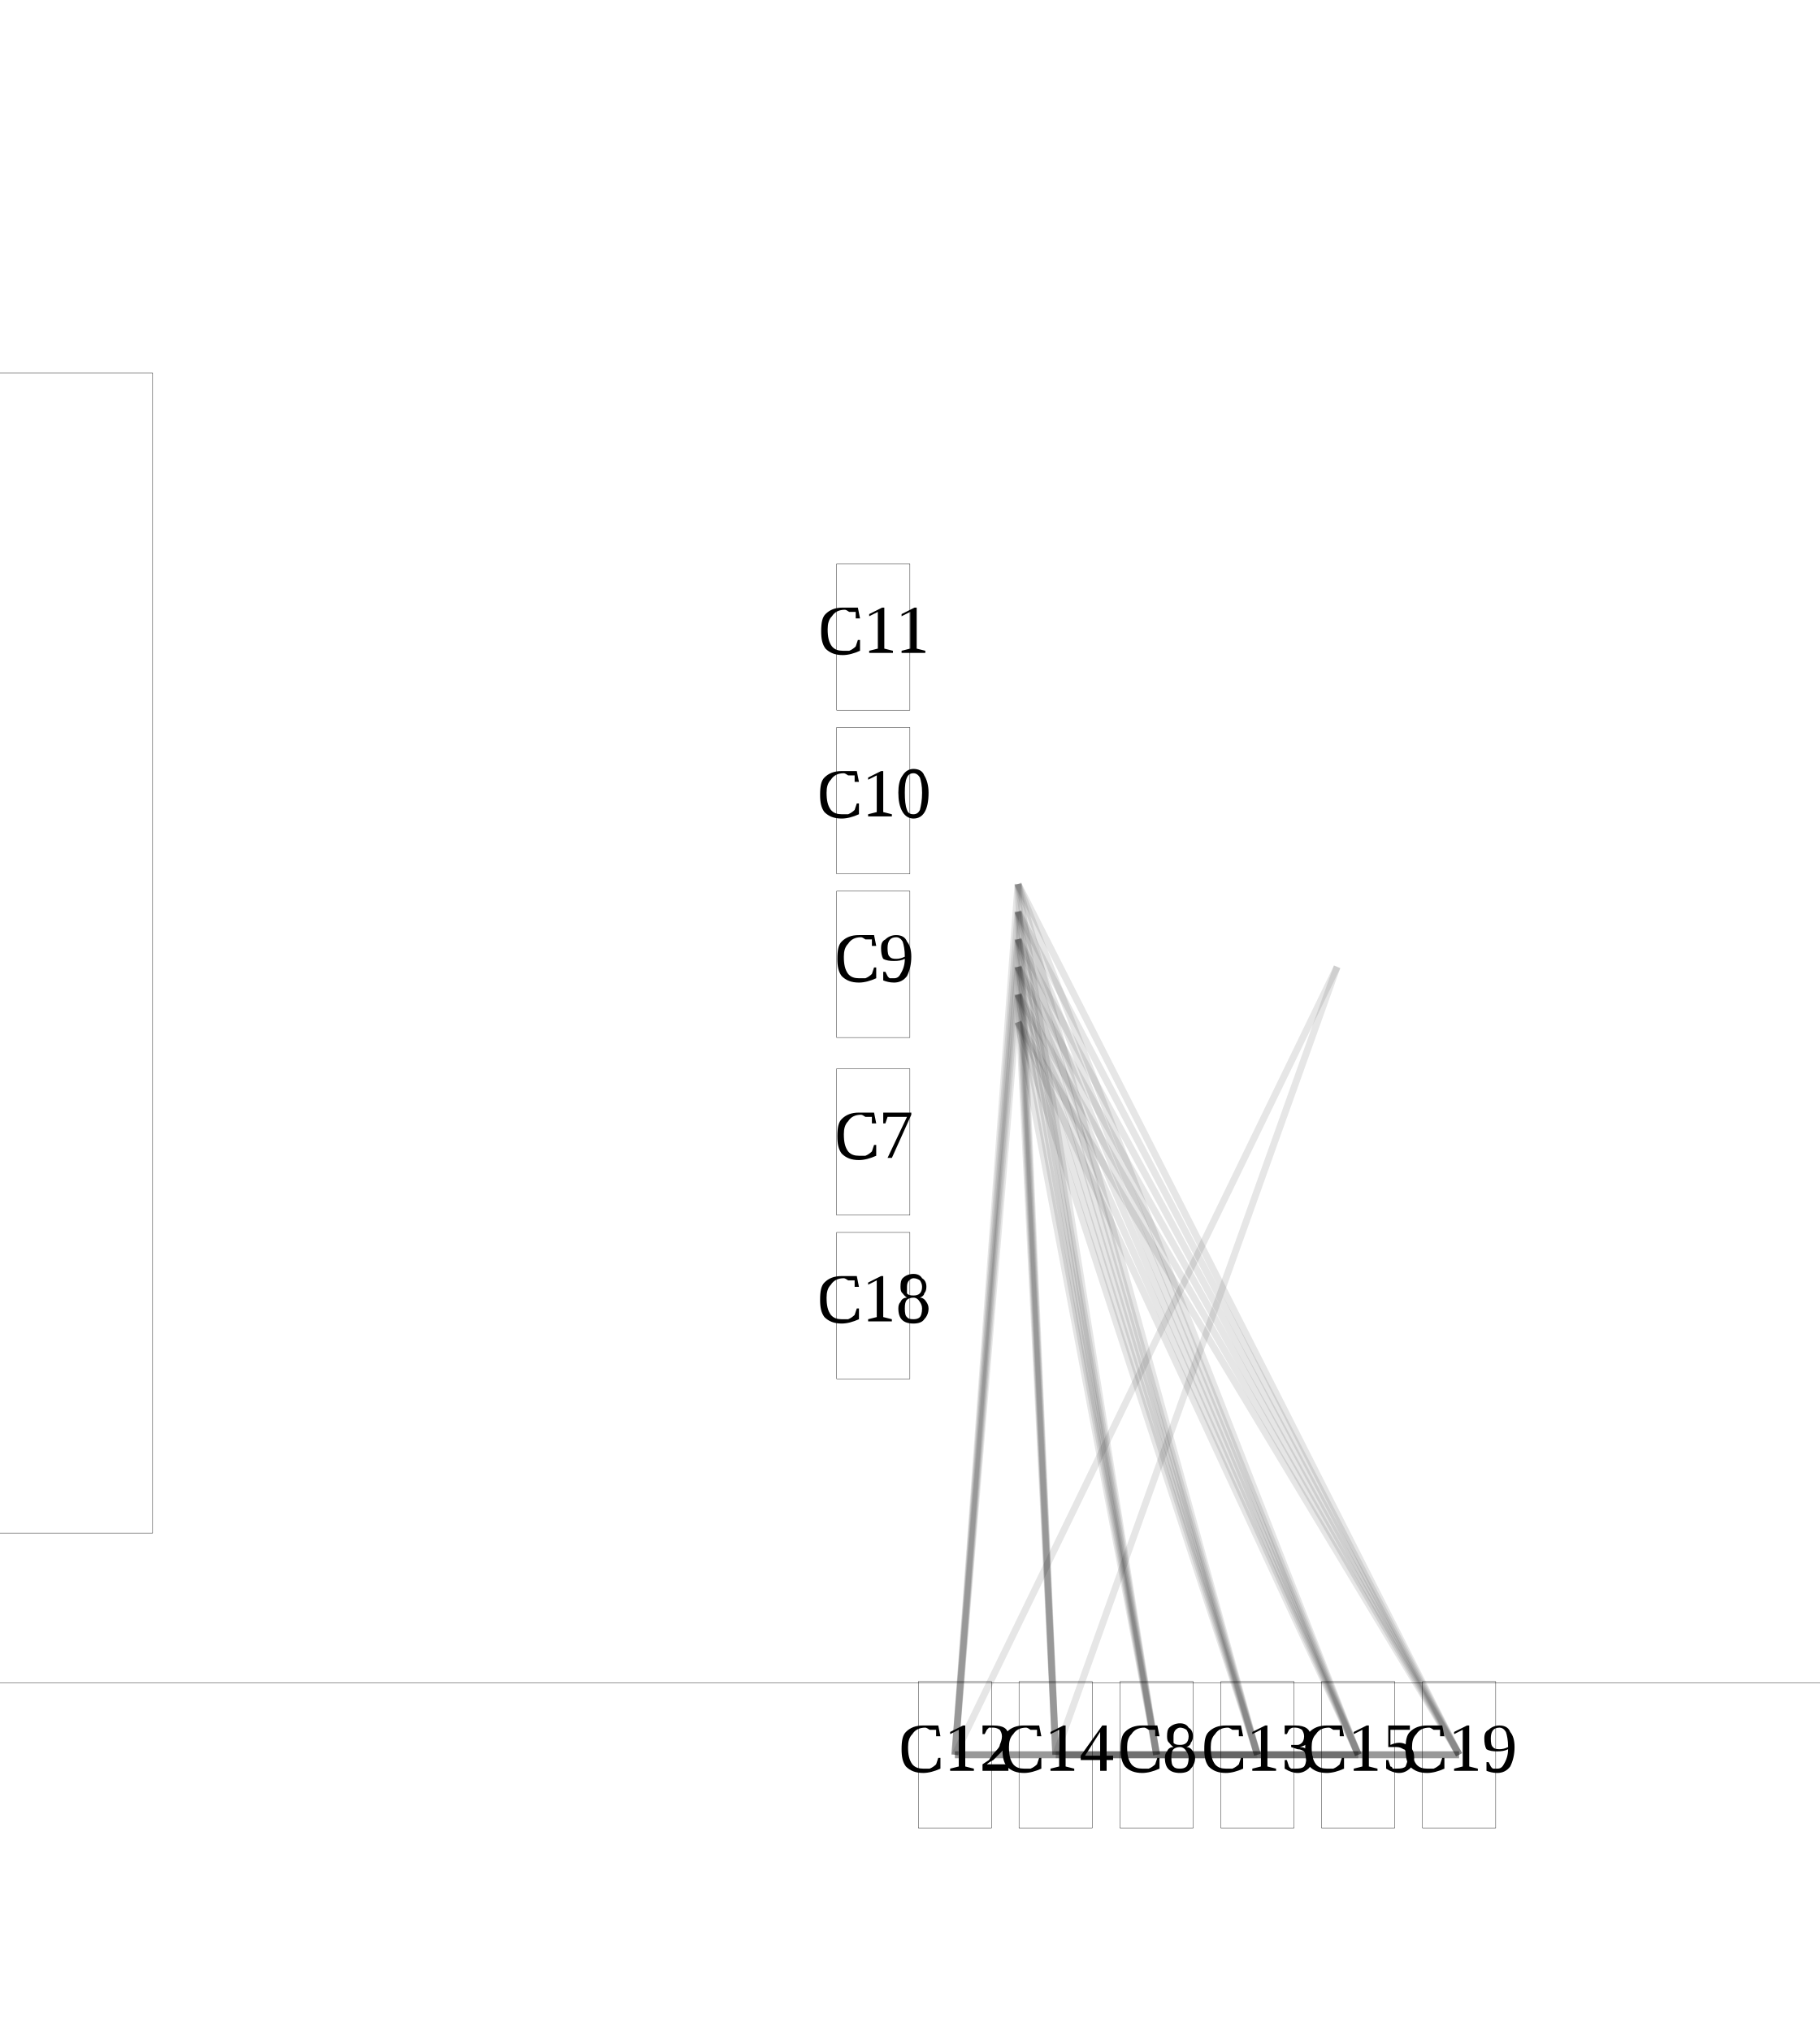
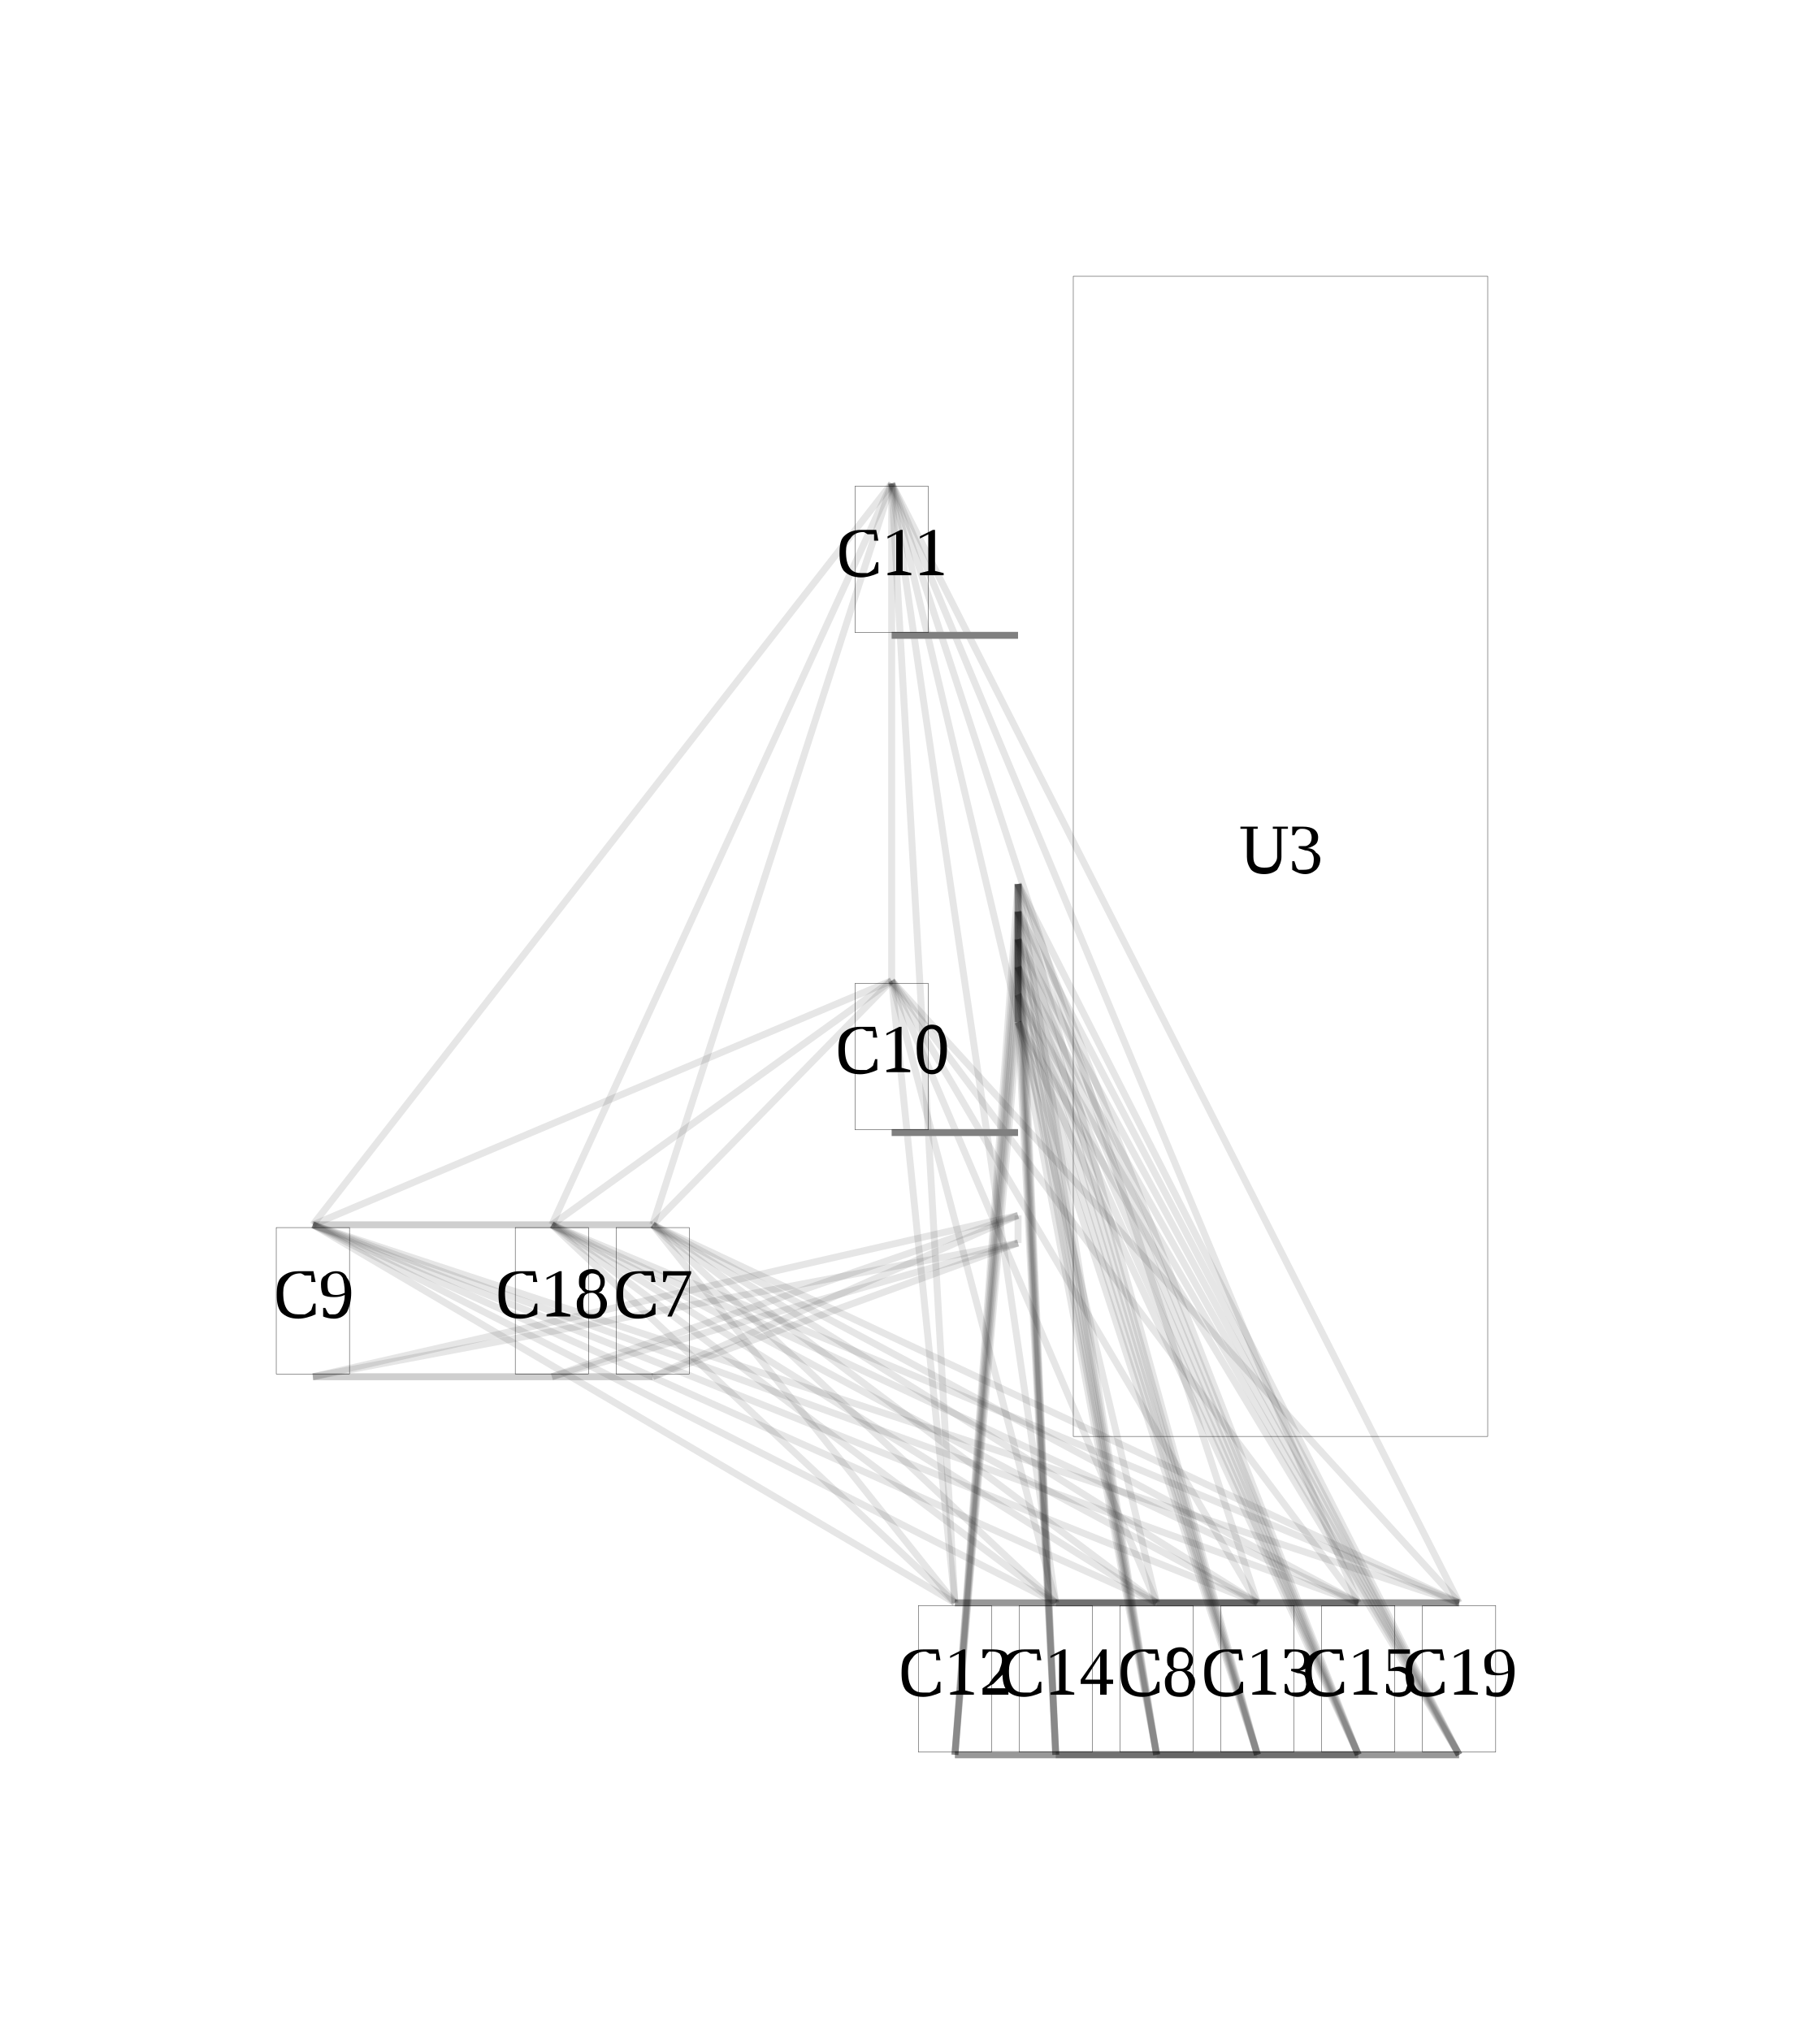
<svg xmlns="http://www.w3.org/2000/svg" viewBox="0 0 263.4 294.1" width="263.4" height="294.1">
  <g transform="translate(169.6, 124) scale(20, 20)">
    <line x1="-1.567" y1="6.505" x2="-0.837" y2="6.505" stroke="rgba(0,0,0,0.1)" stroke-width="0.05" />
    <line x1="-1.567" y1="6.505" x2="-0.107" y2="6.505" stroke="rgba(0,0,0,0.1)" stroke-width="0.05" />
    <line x1="-1.567" y1="6.505" x2="0.623" y2="6.505" stroke="rgba(0,0,0,0.1)" stroke-width="0.05" />
    <line x1="-1.567" y1="6.505" x2="1.353" y2="6.505" stroke="rgba(0,0,0,0.1)" stroke-width="0.05" />
    <line x1="-1.567" y1="6.505" x2="2.083" y2="6.505" stroke="rgba(0,0,0,0.1)" stroke-width="0.05" />
-     <line x1="-1.567" y1="6.505" x2="1.2" y2="0.8" stroke="rgba(0,0,0,0.1)" stroke-width="0.05" />
+     <line x1="-1.567" y1="6.505" x2="-1.11" y2="1.2" stroke="rgba(0,0,0,0.1)" stroke-width="0.05" />
    <line x1="-1.567" y1="6.505" x2="-1.11" y2="1" stroke="rgba(0,0,0,0.1)" stroke-width="0.05" />
    <line x1="-1.567" y1="6.505" x2="-1.11" y2="0.8" stroke="rgba(0,0,0,0.1)" stroke-width="0.05" />
    <line x1="-1.567" y1="6.505" x2="-1.11" y2="0.6" stroke="rgba(0,0,0,0.1)" stroke-width="0.05" />
+     <line x1="-1.567" y1="6.505" x2="-1.11" y2="0.4" stroke="rgba(0,0,0,0.1)" stroke-width="0.05" />
    <line x1="-1.567" y1="6.505" x2="-1.11" y2="0.2" stroke="rgba(0,0,0,0.1)" stroke-width="0.05" />
-     <line x1="-1.567" y1="6.505" x2="-1.11" y2="0.4" stroke="rgba(0,0,0,0.1)" stroke-width="0.05" />
    <line x1="-0.837" y1="6.505" x2="-0.107" y2="6.505" stroke="rgba(0,0,0,0.1)" stroke-width="0.05" />
    <line x1="-0.837" y1="6.505" x2="0.623" y2="6.505" stroke="rgba(0,0,0,0.1)" stroke-width="0.05" />
    <line x1="-0.837" y1="6.505" x2="1.353" y2="6.505" stroke="rgba(0,0,0,0.1)" stroke-width="0.05" />
    <line x1="-0.837" y1="6.505" x2="2.083" y2="6.505" stroke="rgba(0,0,0,0.1)" stroke-width="0.05" />
-     <line x1="-0.837" y1="6.505" x2="1.2" y2="0.8" stroke="rgba(0,0,0,0.1)" stroke-width="0.05" />
+     <line x1="-0.837" y1="6.505" x2="-1.11" y2="1.2" stroke="rgba(0,0,0,0.1)" stroke-width="0.05" />
    <line x1="-0.837" y1="6.505" x2="-1.11" y2="1" stroke="rgba(0,0,0,0.1)" stroke-width="0.05" />
    <line x1="-0.837" y1="6.505" x2="-1.11" y2="0.8" stroke="rgba(0,0,0,0.1)" stroke-width="0.05" />
    <line x1="-0.837" y1="6.505" x2="-1.11" y2="0.6" stroke="rgba(0,0,0,0.1)" stroke-width="0.05" />
+     <line x1="-0.837" y1="6.505" x2="-1.11" y2="0.4" stroke="rgba(0,0,0,0.1)" stroke-width="0.05" />
    <line x1="-0.837" y1="6.505" x2="-1.11" y2="0.2" stroke="rgba(0,0,0,0.1)" stroke-width="0.05" />
-     <line x1="-0.837" y1="6.505" x2="-1.11" y2="0.4" stroke="rgba(0,0,0,0.1)" stroke-width="0.05" />
    <line x1="-0.107" y1="6.505" x2="0.623" y2="6.505" stroke="rgba(0,0,0,0.1)" stroke-width="0.05" />
    <line x1="-0.107" y1="6.505" x2="1.353" y2="6.505" stroke="rgba(0,0,0,0.1)" stroke-width="0.05" />
    <line x1="-0.107" y1="6.505" x2="2.083" y2="6.505" stroke="rgba(0,0,0,0.1)" stroke-width="0.05" />
    <line x1="-0.107" y1="6.505" x2="-1.11" y2="1.2" stroke="rgba(0,0,0,0.1)" stroke-width="0.05" />
    <line x1="-0.107" y1="6.505" x2="-1.11" y2="1" stroke="rgba(0,0,0,0.1)" stroke-width="0.05" />
    <line x1="-0.107" y1="6.505" x2="-1.11" y2="0.8" stroke="rgba(0,0,0,0.1)" stroke-width="0.05" />
    <line x1="-0.107" y1="6.505" x2="-1.11" y2="0.6" stroke="rgba(0,0,0,0.1)" stroke-width="0.05" />
+     <line x1="-0.107" y1="6.505" x2="-1.11" y2="0.4" stroke="rgba(0,0,0,0.1)" stroke-width="0.05" />
    <line x1="-0.107" y1="6.505" x2="-1.11" y2="0.2" stroke="rgba(0,0,0,0.1)" stroke-width="0.05" />
-     <line x1="-0.107" y1="6.505" x2="-1.11" y2="0.4" stroke="rgba(0,0,0,0.1)" stroke-width="0.05" />
    <line x1="0.623" y1="6.505" x2="1.353" y2="6.505" stroke="rgba(0,0,0,0.1)" stroke-width="0.05" />
    <line x1="0.623" y1="6.505" x2="2.083" y2="6.505" stroke="rgba(0,0,0,0.1)" stroke-width="0.05" />
    <line x1="0.623" y1="6.505" x2="-1.11" y2="1.2" stroke="rgba(0,0,0,0.1)" stroke-width="0.05" />
    <line x1="0.623" y1="6.505" x2="-1.11" y2="1" stroke="rgba(0,0,0,0.1)" stroke-width="0.05" />
    <line x1="0.623" y1="6.505" x2="-1.11" y2="0.8" stroke="rgba(0,0,0,0.1)" stroke-width="0.05" />
    <line x1="0.623" y1="6.505" x2="-1.11" y2="0.6" stroke="rgba(0,0,0,0.1)" stroke-width="0.05" />
    <line x1="0.623" y1="6.505" x2="-1.11" y2="0.4" stroke="rgba(0,0,0,0.1)" stroke-width="0.05" />
    <line x1="0.623" y1="6.505" x2="-1.11" y2="0.2" stroke="rgba(0,0,0,0.1)" stroke-width="0.05" />
    <line x1="1.353" y1="6.505" x2="2.083" y2="6.505" stroke="rgba(0,0,0,0.1)" stroke-width="0.05" />
    <line x1="1.353" y1="6.505" x2="-1.11" y2="1.2" stroke="rgba(0,0,0,0.1)" stroke-width="0.05" />
    <line x1="1.353" y1="6.505" x2="-1.11" y2="1" stroke="rgba(0,0,0,0.1)" stroke-width="0.05" />
    <line x1="1.353" y1="6.505" x2="-1.11" y2="0.8" stroke="rgba(0,0,0,0.1)" stroke-width="0.05" />
    <line x1="1.353" y1="6.505" x2="-1.11" y2="0.6" stroke="rgba(0,0,0,0.1)" stroke-width="0.05" />
    <line x1="1.353" y1="6.505" x2="-1.11" y2="0.4" stroke="rgba(0,0,0,0.1)" stroke-width="0.05" />
    <line x1="1.353" y1="6.505" x2="-1.11" y2="0.2" stroke="rgba(0,0,0,0.1)" stroke-width="0.05" />
    <line x1="2.083" y1="6.505" x2="-1.11" y2="1.2" stroke="rgba(0,0,0,0.1)" stroke-width="0.05" />
    <line x1="2.083" y1="6.505" x2="-1.11" y2="1" stroke="rgba(0,0,0,0.1)" stroke-width="0.05" />
    <line x1="2.083" y1="6.505" x2="-1.11" y2="0.8" stroke="rgba(0,0,0,0.1)" stroke-width="0.05" />
    <line x1="2.083" y1="6.505" x2="-1.11" y2="0.6" stroke="rgba(0,0,0,0.1)" stroke-width="0.05" />
    <line x1="2.083" y1="6.505" x2="-1.11" y2="0.4" stroke="rgba(0,0,0,0.1)" stroke-width="0.05" />
    <line x1="2.083" y1="6.505" x2="-1.11" y2="0.2" stroke="rgba(0,0,0,0.1)" stroke-width="0.05" />
-     <rect x="-18.812" y="-12.982" width="23.95" height="18.965" fill="none" stroke="black" stroke-width="0.05" vector-effect="non-scaling-stroke" />
-     <rect x="-1.832" y="5.975" width="0.53" height="1.06" fill="none" stroke="black" stroke-width="0.05" vector-effect="non-scaling-stroke" />
-     <rect x="-1.103" y="5.975" width="0.53" height="1.06" fill="none" stroke="black" stroke-width="0.05" vector-effect="non-scaling-stroke" />
-     <rect x="-0.372" y="5.975" width="0.53" height="1.06" fill="none" stroke="black" stroke-width="0.05" vector-effect="non-scaling-stroke" />
-     <rect x="0.358" y="5.975" width="0.53" height="1.06" fill="none" stroke="black" stroke-width="0.05" vector-effect="non-scaling-stroke" />
-     <rect x="1.087" y="5.975" width="0.53" height="1.06" fill="none" stroke="black" stroke-width="0.05" vector-effect="non-scaling-stroke" />
-     <rect x="1.818" y="5.975" width="0.53" height="1.06" fill="none" stroke="black" stroke-width="0.05" vector-effect="non-scaling-stroke" />
-     <rect x="-2.423" y="2.723" width="0.53" height="1.06" fill="none" stroke="black" stroke-width="0.05" vector-effect="non-scaling-stroke" />
-     <rect x="-2.423" y="1.538" width="0.53" height="1.06" fill="none" stroke="black" stroke-width="0.05" vector-effect="non-scaling-stroke" />
-     <rect x="-2.423" y="0.252" width="0.53" height="1.06" fill="none" stroke="black" stroke-width="0.05" vector-effect="non-scaling-stroke" />
-     <rect x="-2.423" y="-0.933" width="0.53" height="1.06" fill="none" stroke="black" stroke-width="0.05" vector-effect="non-scaling-stroke" />
-     <rect x="-2.423" y="-2.118" width="0.53" height="1.06" fill="none" stroke="black" stroke-width="0.05" vector-effect="non-scaling-stroke" />
-     <rect x="-10.375" y="-3.5" width="3" height="8.4" fill="none" stroke="black" stroke-width="0.05" vector-effect="non-scaling-stroke" />
-     <text x="-1.567" y="6.505" font-size="0.5" fill="black" text-anchor="middle" dominant-baseline="middle">C12</text>
-     <text x="-0.837" y="6.505" font-size="0.5" fill="black" text-anchor="middle" dominant-baseline="middle">C14</text>
-     <text x="-0.107" y="6.505" font-size="0.5" fill="black" text-anchor="middle" dominant-baseline="middle">C8</text>
-     <text x="0.623" y="6.505" font-size="0.5" fill="black" text-anchor="middle" dominant-baseline="middle">C13</text>
-     <text x="1.353" y="6.505" font-size="0.5" fill="black" text-anchor="middle" dominant-baseline="middle">C15</text>
-     <text x="2.083" y="6.505" font-size="0.5" fill="black" text-anchor="middle" dominant-baseline="middle">C19</text>
-     <text x="-2.158" y="3.253" font-size="0.5" fill="black" text-anchor="middle" dominant-baseline="middle">C18</text>
-     <text x="-2.158" y="2.068" font-size="0.5" fill="black" text-anchor="middle" dominant-baseline="middle">C7</text>
-     <text x="-2.158" y="0.783" font-size="0.5" fill="black" text-anchor="middle" dominant-baseline="middle">C9</text>
-     <text x="-2.158" y="-0.402" font-size="0.5" fill="black" text-anchor="middle" dominant-baseline="middle">C10</text>
-     <text x="-2.158" y="-1.588" font-size="0.5" fill="black" text-anchor="middle" dominant-baseline="middle">C11</text>
-     <text x="-8.875" y="0.7" font-size="0.5" fill="black" text-anchor="middle" dominant-baseline="middle">U3</text>
+     <line x1="-1.11" y1="1.2" x2="-1.11" y2="1" stroke="rgba(0,0,0,0.1)" stroke-width="0.05" />
+     <line x1="-1.11" y1="1.2" x2="-1.11" y2="0.8" stroke="rgba(0,0,0,0.1)" stroke-width="0.05" />
+     <line x1="-1.11" y1="1.2" x2="-1.11" y2="0.6" stroke="rgba(0,0,0,0.1)" stroke-width="0.05" />
+     <line x1="-1.11" y1="1.2" x2="-1.11" y2="0.4" stroke="rgba(0,0,0,0.1)" stroke-width="0.05" />
+     <line x1="-1.11" y1="1.2" x2="-1.11" y2="0.2" stroke="rgba(0,0,0,0.1)" stroke-width="0.05" />
+     <line x1="-1.11" y1="1" x2="-1.11" y2="0.8" stroke="rgba(0,0,0,0.1)" stroke-width="0.05" />
+     <line x1="-1.11" y1="1" x2="-1.11" y2="0.6" stroke="rgba(0,0,0,0.1)" stroke-width="0.05" />
+     <line x1="-1.11" y1="1" x2="-1.11" y2="0.4" stroke="rgba(0,0,0,0.1)" stroke-width="0.05" />
+     <line x1="-1.11" y1="1" x2="-1.11" y2="0.2" stroke="rgba(0,0,0,0.1)" stroke-width="0.05" />
+     <line x1="-1.11" y1="0.8" x2="-1.11" y2="0.6" stroke="rgba(0,0,0,0.1)" stroke-width="0.05" />
+     <line x1="-1.11" y1="0.8" x2="-1.11" y2="0.4" stroke="rgba(0,0,0,0.1)" stroke-width="0.05" />
+     <line x1="-1.11" y1="0.8" x2="-1.11" y2="0.2" stroke="rgba(0,0,0,0.1)" stroke-width="0.05" />
+     <line x1="-1.11" y1="0.6" x2="-1.11" y2="0.4" stroke="rgba(0,0,0,0.1)" stroke-width="0.05" />
+     <line x1="-1.11" y1="0.6" x2="-1.11" y2="0.2" stroke="rgba(0,0,0,0.1)" stroke-width="0.05" />
+     <line x1="-1.11" y1="0.4" x2="-1.11" y2="0.2" stroke="rgba(0,0,0,0.1)" stroke-width="0.05" />
+     <line x1="-1.567" y1="5.405" x2="-0.837" y2="5.405" stroke="rgba(0,0,0,0.1)" stroke-width="0.05" />
+     <line x1="-1.567" y1="5.405" x2="-0.107" y2="5.405" stroke="rgba(0,0,0,0.1)" stroke-width="0.05" />
+     <line x1="-1.567" y1="5.405" x2="0.623" y2="5.405" stroke="rgba(0,0,0,0.1)" stroke-width="0.05" />
+     <line x1="-1.567" y1="5.405" x2="1.353" y2="5.405" stroke="rgba(0,0,0,0.1)" stroke-width="0.05" />
+     <line x1="-1.567" y1="5.405" x2="2.083" y2="5.405" stroke="rgba(0,0,0,0.1)" stroke-width="0.05" />
+     <line x1="-1.567" y1="5.405" x2="-4.485" y2="2.668" stroke="rgba(0,0,0,0.1)" stroke-width="0.05" />
+     <line x1="-1.567" y1="5.405" x2="-3.755" y2="2.668" stroke="rgba(0,0,0,0.1)" stroke-width="0.05" />
+     <line x1="-1.567" y1="5.405" x2="-2.025" y2="0.9" stroke="rgba(0,0,0,0.1)" stroke-width="0.05" />
+     <line x1="-1.567" y1="5.405" x2="-2.025" y2="-2.7" stroke="rgba(0,0,0,0.1)" stroke-width="0.05" />
+     <line x1="-1.567" y1="5.405" x2="-6.215" y2="2.668" stroke="rgba(0,0,0,0.1)" stroke-width="0.05" />
+     <line x1="-0.837" y1="5.405" x2="-0.107" y2="5.405" stroke="rgba(0,0,0,0.1)" stroke-width="0.05" />
+     <line x1="-0.837" y1="5.405" x2="0.623" y2="5.405" stroke="rgba(0,0,0,0.1)" stroke-width="0.05" />
+     <line x1="-0.837" y1="5.405" x2="1.353" y2="5.405" stroke="rgba(0,0,0,0.1)" stroke-width="0.05" />
+     <line x1="-0.837" y1="5.405" x2="2.083" y2="5.405" stroke="rgba(0,0,0,0.1)" stroke-width="0.05" />
+     <line x1="-0.837" y1="5.405" x2="-4.485" y2="2.668" stroke="rgba(0,0,0,0.1)" stroke-width="0.05" />
+     <line x1="-0.837" y1="5.405" x2="-3.755" y2="2.668" stroke="rgba(0,0,0,0.1)" stroke-width="0.05" />
+     <line x1="-0.837" y1="5.405" x2="-2.025" y2="0.9" stroke="rgba(0,0,0,0.1)" stroke-width="0.05" />
+     <line x1="-0.837" y1="5.405" x2="-2.025" y2="-2.7" stroke="rgba(0,0,0,0.1)" stroke-width="0.05" />
+     <line x1="-0.837" y1="5.405" x2="-6.215" y2="2.668" stroke="rgba(0,0,0,0.1)" stroke-width="0.05" />
+     <line x1="-0.107" y1="5.405" x2="0.623" y2="5.405" stroke="rgba(0,0,0,0.1)" stroke-width="0.05" />
+     <line x1="-0.107" y1="5.405" x2="1.353" y2="5.405" stroke="rgba(0,0,0,0.1)" stroke-width="0.05" />
+     <line x1="-0.107" y1="5.405" x2="2.083" y2="5.405" stroke="rgba(0,0,0,0.1)" stroke-width="0.05" />
+     <line x1="-0.107" y1="5.405" x2="-4.485" y2="2.668" stroke="rgba(0,0,0,0.1)" stroke-width="0.05" />
+     <line x1="-0.107" y1="5.405" x2="-3.755" y2="2.668" stroke="rgba(0,0,0,0.1)" stroke-width="0.05" />
+     <line x1="-0.107" y1="5.405" x2="-2.025" y2="0.9" stroke="rgba(0,0,0,0.1)" stroke-width="0.05" />
+     <line x1="-0.107" y1="5.405" x2="-2.025" y2="-2.7" stroke="rgba(0,0,0,0.1)" stroke-width="0.05" />
+     <line x1="-0.107" y1="5.405" x2="-6.215" y2="2.668" stroke="rgba(0,0,0,0.1)" stroke-width="0.05" />
+     <line x1="0.623" y1="5.405" x2="1.353" y2="5.405" stroke="rgba(0,0,0,0.1)" stroke-width="0.05" />
+     <line x1="0.623" y1="5.405" x2="2.083" y2="5.405" stroke="rgba(0,0,0,0.1)" stroke-width="0.05" />
+     <line x1="0.623" y1="5.405" x2="-4.485" y2="2.668" stroke="rgba(0,0,0,0.1)" stroke-width="0.05" />
+     <line x1="0.623" y1="5.405" x2="-3.755" y2="2.668" stroke="rgba(0,0,0,0.1)" stroke-width="0.05" />
+     <line x1="0.623" y1="5.405" x2="-2.025" y2="0.9" stroke="rgba(0,0,0,0.1)" stroke-width="0.05" />
+     <line x1="0.623" y1="5.405" x2="-2.025" y2="-2.7" stroke="rgba(0,0,0,0.1)" stroke-width="0.05" />
+     <line x1="0.623" y1="5.405" x2="-6.215" y2="2.668" stroke="rgba(0,0,0,0.1)" stroke-width="0.05" />
+     <line x1="1.353" y1="5.405" x2="2.083" y2="5.405" stroke="rgba(0,0,0,0.1)" stroke-width="0.05" />
+     <line x1="1.353" y1="5.405" x2="-4.485" y2="2.668" stroke="rgba(0,0,0,0.1)" stroke-width="0.05" />
+     <line x1="1.353" y1="5.405" x2="-3.755" y2="2.668" stroke="rgba(0,0,0,0.1)" stroke-width="0.05" />
+     <line x1="1.353" y1="5.405" x2="-2.025" y2="0.9" stroke="rgba(0,0,0,0.1)" stroke-width="0.05" />
+     <line x1="1.353" y1="5.405" x2="-2.025" y2="-2.7" stroke="rgba(0,0,0,0.1)" stroke-width="0.05" />
+     <line x1="1.353" y1="5.405" x2="-6.215" y2="2.668" stroke="rgba(0,0,0,0.1)" stroke-width="0.05" />
+     <line x1="2.083" y1="5.405" x2="-4.485" y2="2.668" stroke="rgba(0,0,0,0.1)" stroke-width="0.05" />
+     <line x1="2.083" y1="5.405" x2="-3.755" y2="2.668" stroke="rgba(0,0,0,0.1)" stroke-width="0.05" />
+     <line x1="2.083" y1="5.405" x2="-2.025" y2="0.9" stroke="rgba(0,0,0,0.1)" stroke-width="0.05" />
+     <line x1="2.083" y1="5.405" x2="-2.025" y2="-2.7" stroke="rgba(0,0,0,0.1)" stroke-width="0.05" />
+     <line x1="2.083" y1="5.405" x2="-6.215" y2="2.668" stroke="rgba(0,0,0,0.1)" stroke-width="0.05" />
+     <line x1="-4.485" y1="2.668" x2="-3.755" y2="2.668" stroke="rgba(0,0,0,0.1)" stroke-width="0.05" />
+     <line x1="-4.485" y1="2.668" x2="-2.025" y2="0.9" stroke="rgba(0,0,0,0.1)" stroke-width="0.05" />
+     <line x1="-4.485" y1="2.668" x2="-2.025" y2="-2.7" stroke="rgba(0,0,0,0.1)" stroke-width="0.05" />
+     <line x1="-4.485" y1="2.668" x2="-6.215" y2="2.668" stroke="rgba(0,0,0,0.1)" stroke-width="0.05" />
+     <line x1="-3.755" y1="2.668" x2="-2.025" y2="0.9" stroke="rgba(0,0,0,0.1)" stroke-width="0.05" />
+     <line x1="-3.755" y1="2.668" x2="-2.025" y2="-2.7" stroke="rgba(0,0,0,0.1)" stroke-width="0.05" />
+     <line x1="-3.755" y1="2.668" x2="-6.215" y2="2.668" stroke="rgba(0,0,0,0.1)" stroke-width="0.05" />
+     <line x1="-2.025" y1="0.9" x2="-2.025" y2="-2.7" stroke="rgba(0,0,0,0.1)" stroke-width="0.05" />
+     <line x1="-2.025" y1="0.9" x2="-6.215" y2="2.668" stroke="rgba(0,0,0,0.1)" stroke-width="0.05" />
+     <line x1="-2.025" y1="-2.7" x2="-6.215" y2="2.668" stroke="rgba(0,0,0,0.1)" stroke-width="0.05" />
+     <line x1="-4.485" y1="3.768" x2="-3.755" y2="3.768" stroke="rgba(0,0,0,0.1)" stroke-width="0.05" />
+     <line x1="-4.485" y1="3.768" x2="-1.11" y2="2.8" stroke="rgba(0,0,0,0.1)" stroke-width="0.05" />
+     <line x1="-4.485" y1="3.768" x2="-1.11" y2="2.6" stroke="rgba(0,0,0,0.1)" stroke-width="0.05" />
+     <line x1="-4.485" y1="3.768" x2="-6.215" y2="3.768" stroke="rgba(0,0,0,0.1)" stroke-width="0.05" />
+     <line x1="-3.755" y1="3.768" x2="-1.11" y2="2.8" stroke="rgba(0,0,0,0.1)" stroke-width="0.05" />
+     <line x1="-3.755" y1="3.768" x2="-1.11" y2="2.6" stroke="rgba(0,0,0,0.1)" stroke-width="0.05" />
+     <line x1="-3.755" y1="3.768" x2="-6.215" y2="3.768" stroke="rgba(0,0,0,0.1)" stroke-width="0.05" />
+     <line x1="-1.11" y1="2.8" x2="-1.11" y2="2.6" stroke="rgba(0,0,0,0.1)" stroke-width="0.05" />
+     <line x1="-1.11" y1="2.8" x2="-6.215" y2="3.768" stroke="rgba(0,0,0,0.1)" stroke-width="0.05" />
+     <line x1="-1.11" y1="2.6" x2="-6.215" y2="3.768" stroke="rgba(0,0,0,0.1)" stroke-width="0.05" />
+     <line x1="-2.025" y1="-1.6" x2="-1.11" y2="-1.6" stroke="grey" stroke-width="0.05" />
+     <line x1="-2.025" y1="2" x2="-1.11" y2="2" stroke="grey" stroke-width="0.05" />
+     <rect x="-1.832" y="5.425" width="0.53" height="1.06" fill="none" stroke="black" stroke-width="0.05" vector-effect="non-scaling-stroke" />
+     <rect x="-1.102" y="5.425" width="0.53" height="1.06" fill="none" stroke="black" stroke-width="0.05" vector-effect="non-scaling-stroke" />
+     <rect x="-0.372" y="5.425" width="0.53" height="1.06" fill="none" stroke="black" stroke-width="0.05" vector-effect="non-scaling-stroke" />
+     <rect x="0.358" y="5.425" width="0.53" height="1.06" fill="none" stroke="black" stroke-width="0.05" vector-effect="non-scaling-stroke" />
+     <rect x="1.088" y="5.425" width="0.53" height="1.06" fill="none" stroke="black" stroke-width="0.05" vector-effect="non-scaling-stroke" />
+     <rect x="1.818" y="5.425" width="0.53" height="1.06" fill="none" stroke="black" stroke-width="0.05" vector-effect="non-scaling-stroke" />
+     <rect x="-4.75" y="2.688" width="0.53" height="1.06" fill="none" stroke="black" stroke-width="0.05" vector-effect="non-scaling-stroke" />
+     <rect x="-4.02" y="2.688" width="0.53" height="1.06" fill="none" stroke="black" stroke-width="0.05" vector-effect="non-scaling-stroke" />
+     <rect x="-0.71" y="-4.2" width="3" height="8.4" fill="none" stroke="black" stroke-width="0.05" vector-effect="non-scaling-stroke" />
+     <rect x="-2.29" y="0.92" width="0.53" height="1.06" fill="none" stroke="black" stroke-width="0.05" vector-effect="non-scaling-stroke" />
+     <rect x="-2.29" y="-2.68" width="0.53" height="1.06" fill="none" stroke="black" stroke-width="0.05" vector-effect="non-scaling-stroke" />
+     <rect x="-6.48" y="2.688" width="0.53" height="1.06" fill="none" stroke="black" stroke-width="0.05" vector-effect="non-scaling-stroke" />
+     <text x="-1.567" y="5.955" font-size="0.5" fill="black" text-anchor="middle" dominant-baseline="middle">C12</text>
+     <text x="-0.837" y="5.955" font-size="0.5" fill="black" text-anchor="middle" dominant-baseline="middle">C14</text>
+     <text x="-0.107" y="5.955" font-size="0.5" fill="black" text-anchor="middle" dominant-baseline="middle">C8</text>
+     <text x="0.623" y="5.955" font-size="0.5" fill="black" text-anchor="middle" dominant-baseline="middle">C13</text>
+     <text x="1.353" y="5.955" font-size="0.5" fill="black" text-anchor="middle" dominant-baseline="middle">C15</text>
+     <text x="2.083" y="5.955" font-size="0.5" fill="black" text-anchor="middle" dominant-baseline="middle">C19</text>
+     <text x="-4.485" y="3.218" font-size="0.5" fill="black" text-anchor="middle" dominant-baseline="middle">C18</text>
+     <text x="-3.755" y="3.218" font-size="0.5" fill="black" text-anchor="middle" dominant-baseline="middle">C7</text>
+     <text x="0.79" y="0" font-size="0.5" fill="black" text-anchor="middle" dominant-baseline="middle">U3</text>
+     <text x="-2.025" y="1.45" font-size="0.5" fill="black" text-anchor="middle" dominant-baseline="middle">C10</text>
+     <text x="-2.025" y="-2.15" font-size="0.5" fill="black" text-anchor="middle" dominant-baseline="middle">C11</text>
+     <text x="-6.215" y="3.218" font-size="0.5" fill="black" text-anchor="middle" dominant-baseline="middle">C9</text>
  </g>
</svg>
